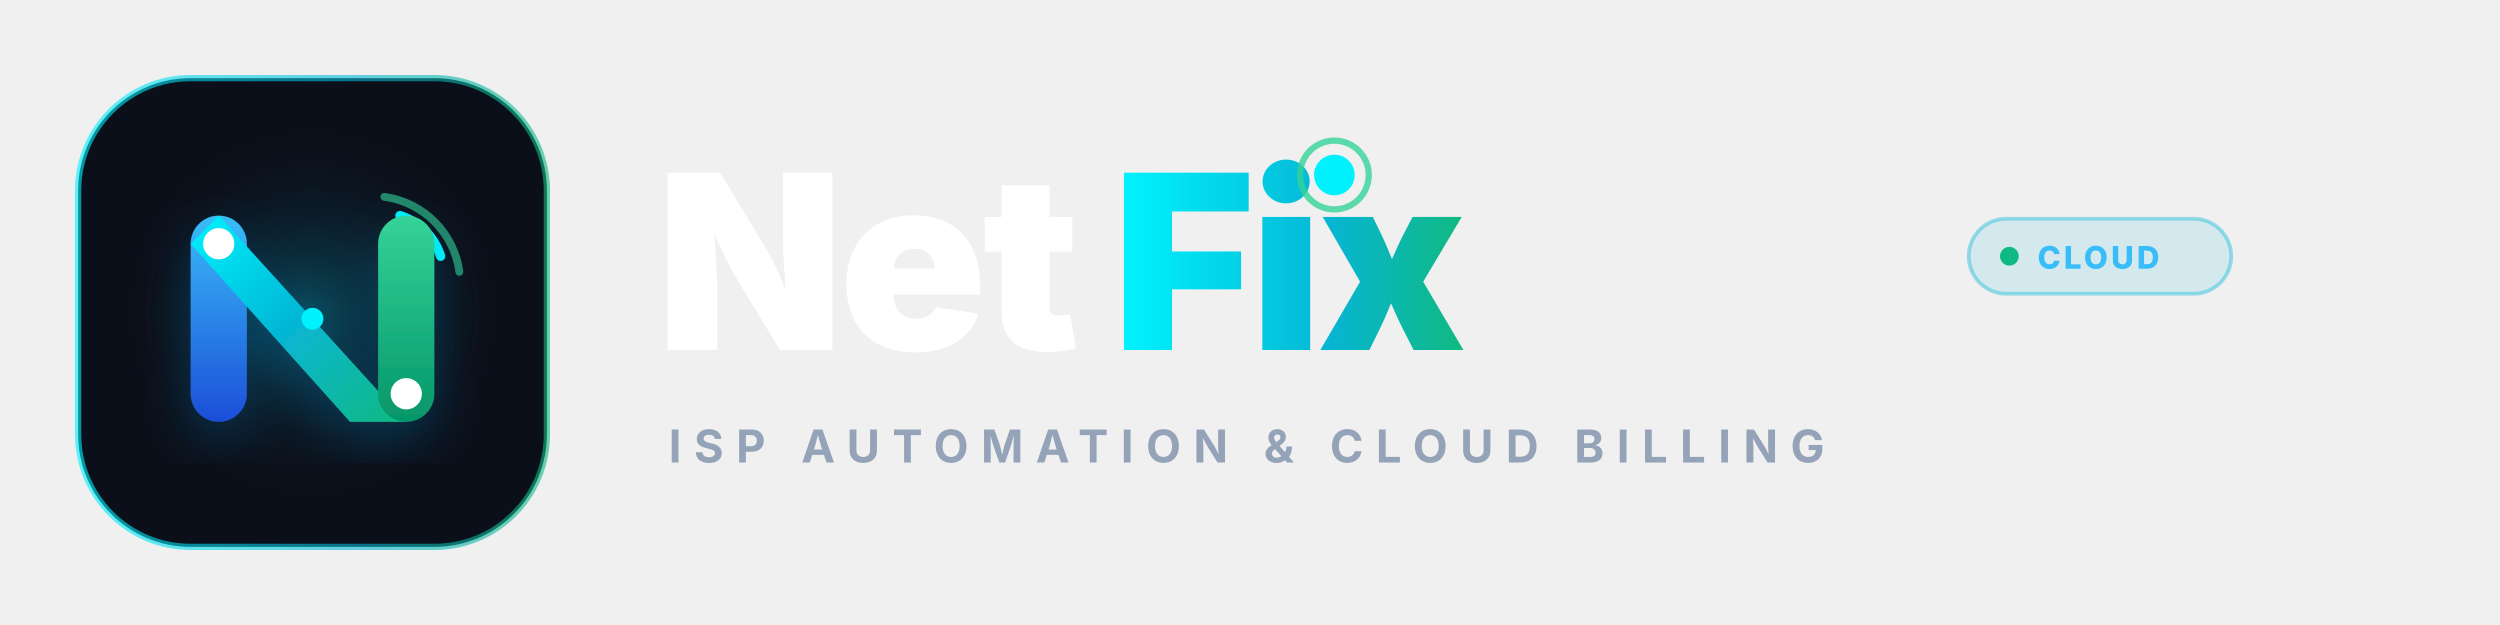
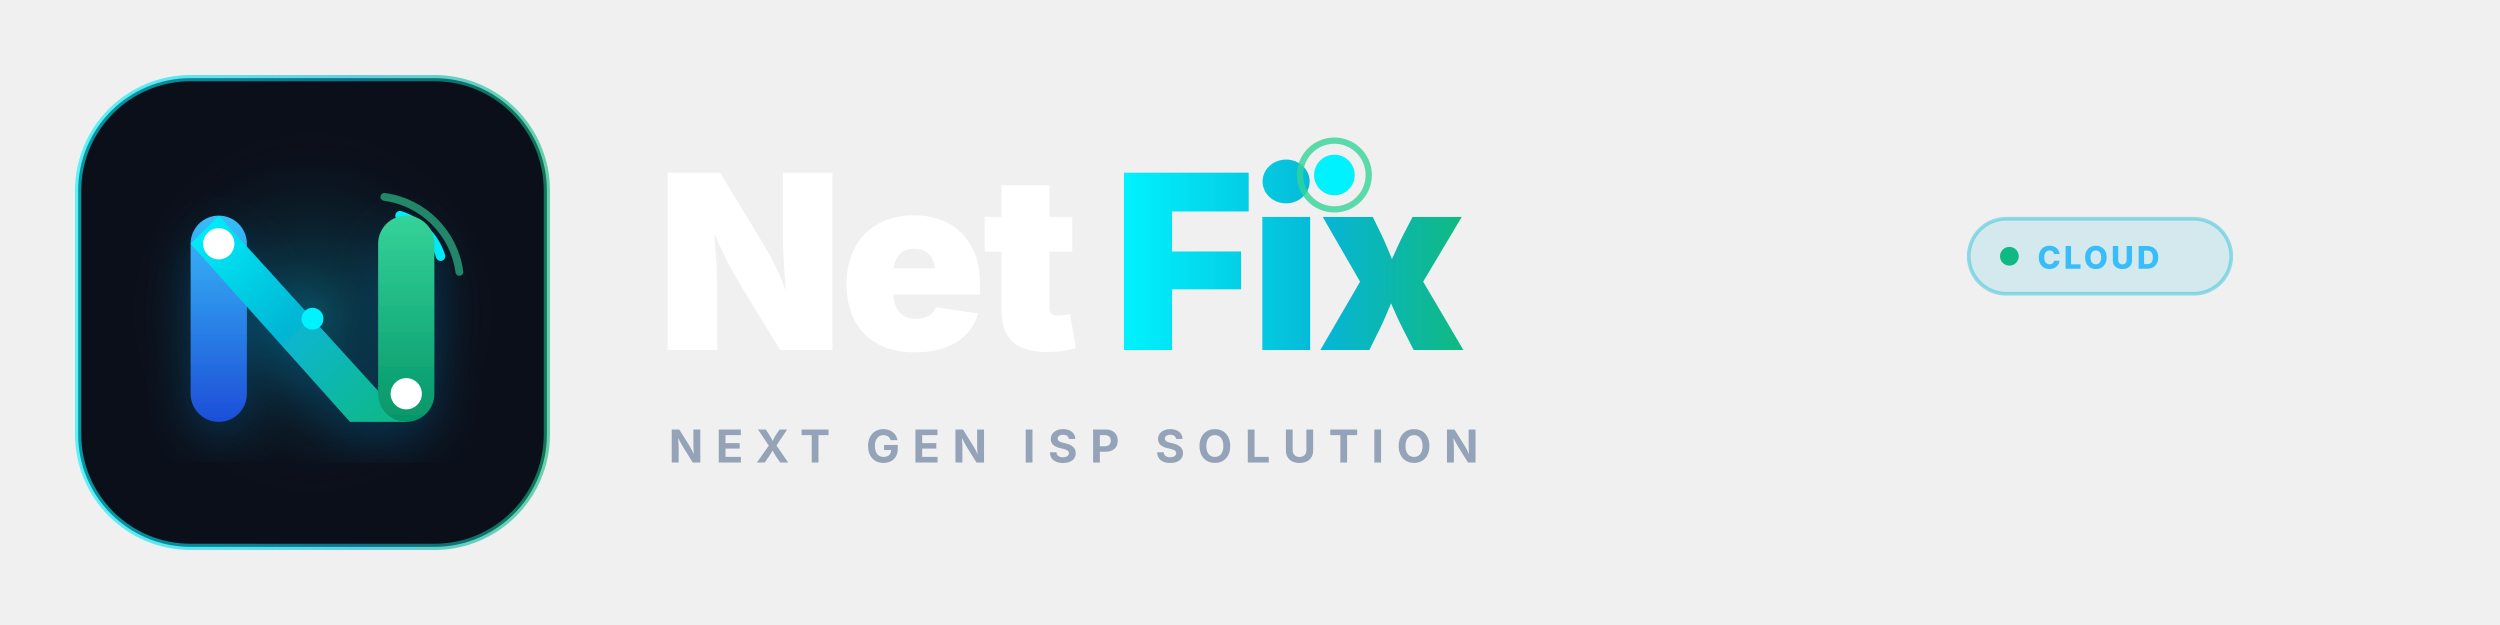
<svg xmlns="http://www.w3.org/2000/svg" viewBox="0 0 800 200" width="100%" height="100%">
  <defs>
    <linearGradient id="darkBgGrad" x1="0%" y1="0%" x2="100%" y2="100%">
      <stop offset="0%" stop-color="#080C14" />
      <stop offset="100%" stop-color="#0F172A" />
    </linearGradient>
    <linearGradient id="logoLeftPillar" x1="0%" y1="0%" x2="0%" y2="100%">
      <stop offset="0%" stop-color="#38BDF8" />
      <stop offset="100%" stop-color="#1D4ED8" />
    </linearGradient>
    <linearGradient id="logoBeam" x1="0%" y1="0%" x2="100%" y2="100%">
      <stop offset="0%" stop-color="#00F2FE" />
      <stop offset="50%" stop-color="#06B6D4" />
      <stop offset="100%" stop-color="#10B981" />
    </linearGradient>
    <linearGradient id="logoRightPillar" x1="0%" y1="100%" x2="0%" y2="0%">
      <stop offset="0%" stop-color="#059669" />
      <stop offset="100%" stop-color="#34D399" />
    </linearGradient>
    <linearGradient id="fixTextGrad" x1="0%" y1="0%" x2="100%" y2="0%">
      <stop offset="0%" stop-color="#00F2FE" />
      <stop offset="60%" stop-color="#06B6D4" />
      <stop offset="100%" stop-color="#10B981" />
    </linearGradient>
    <radialGradient id="iconGlow" cx="50%" cy="50%" r="50%">
      <stop offset="0%" stop-color="rgba(6, 182, 212, 0.35)" />
      <stop offset="100%" stop-color="rgba(15, 23, 42, 0)" />
    </radialGradient>
    <filter id="logoShadow" x="-20%" y="-20%" width="140%" height="140%">
      <feDropShadow dx="0" dy="6" stdDeviation="8" flood-color="#0284C7" flood-opacity="0.3" />
    </filter>
  </defs>
  <style>
    .font-brand {
      font-family: 'Inter', system-ui, -apple-system, BlinkMacSystemFont, "Segoe UI", Roboto, sans-serif;
    }
  </style>
  <g transform="translate(25, 25)">
    <rect x="0" y="0" width="150" height="150" rx="36" ry="36" fill="#0B0F19" stroke="url(#fixTextGrad)" stroke-width="2" stroke-opacity="0.6" />
    <circle cx="75" cy="75" r="60" fill="url(#iconGlow)" />
    <path d="M 98 38 A 28 28 0 0 1 122 62" fill="none" stroke="#34D399" stroke-width="2.5" stroke-linecap="round" opacity="0.6" />
    <path d="M 103 44 A 20 20 0 0 1 116 57" fill="none" stroke="#00F2FE" stroke-width="3" stroke-linecap="round" />
    <g filter="url(#logoShadow)">
      <rect x="36" y="44" width="18" height="66" rx="9" fill="url(#logoLeftPillar)" />
      <path d="M 45 44 L 105 110 L 87 110 L 36 53 Z" fill="url(#logoBeam)" />
      <rect x="96" y="44" width="18" height="66" rx="9" fill="url(#logoRightPillar)" />
    </g>
    <circle cx="45" cy="53" r="5" fill="#FFFFFF" />
    <circle cx="105" cy="101" r="5" fill="#FFFFFF" />
    <circle cx="75" cy="77" r="3.5" fill="#00F2FE" />
  </g>
  <g class="font-brand" transform="translate(210, 0)">
    <text x="0" y="112" font-size="78" font-weight="900" fill="#FFFFFF" letter-spacing="-1.5">Net</text>
    <text x="146" y="112" font-size="78" font-weight="900" fill="url(#fixTextGrad)" letter-spacing="-1.5">Fix</text>
    <circle cx="217" cy="56" r="6.5" fill="#00F2FE" />
    <circle cx="217" cy="56" r="11" fill="none" stroke="#34D399" stroke-width="2" opacity="0.8" />
    <text x="4" y="148" font-size="14.5" font-weight="700" fill="#94A3B8" letter-spacing="4" text-transform="uppercase">
-       ISP AUTOMATION &amp; CLOUD BILLING
+       NEXT GEN ISP SOLUTION
    </text>
    <rect x="420" y="70" width="84" height="24" rx="12" ry="12" fill="rgba(6, 182, 212, 0.12)" stroke="#06B6D4" stroke-width="1.2" stroke-opacity="0.4" />
    <circle cx="433" cy="82" r="3" fill="#10B981" />
    <text x="442" y="86" font-size="10" font-weight="800" fill="#38BDF8" letter-spacing="1">CLOUD</text>
  </g>
</svg>
